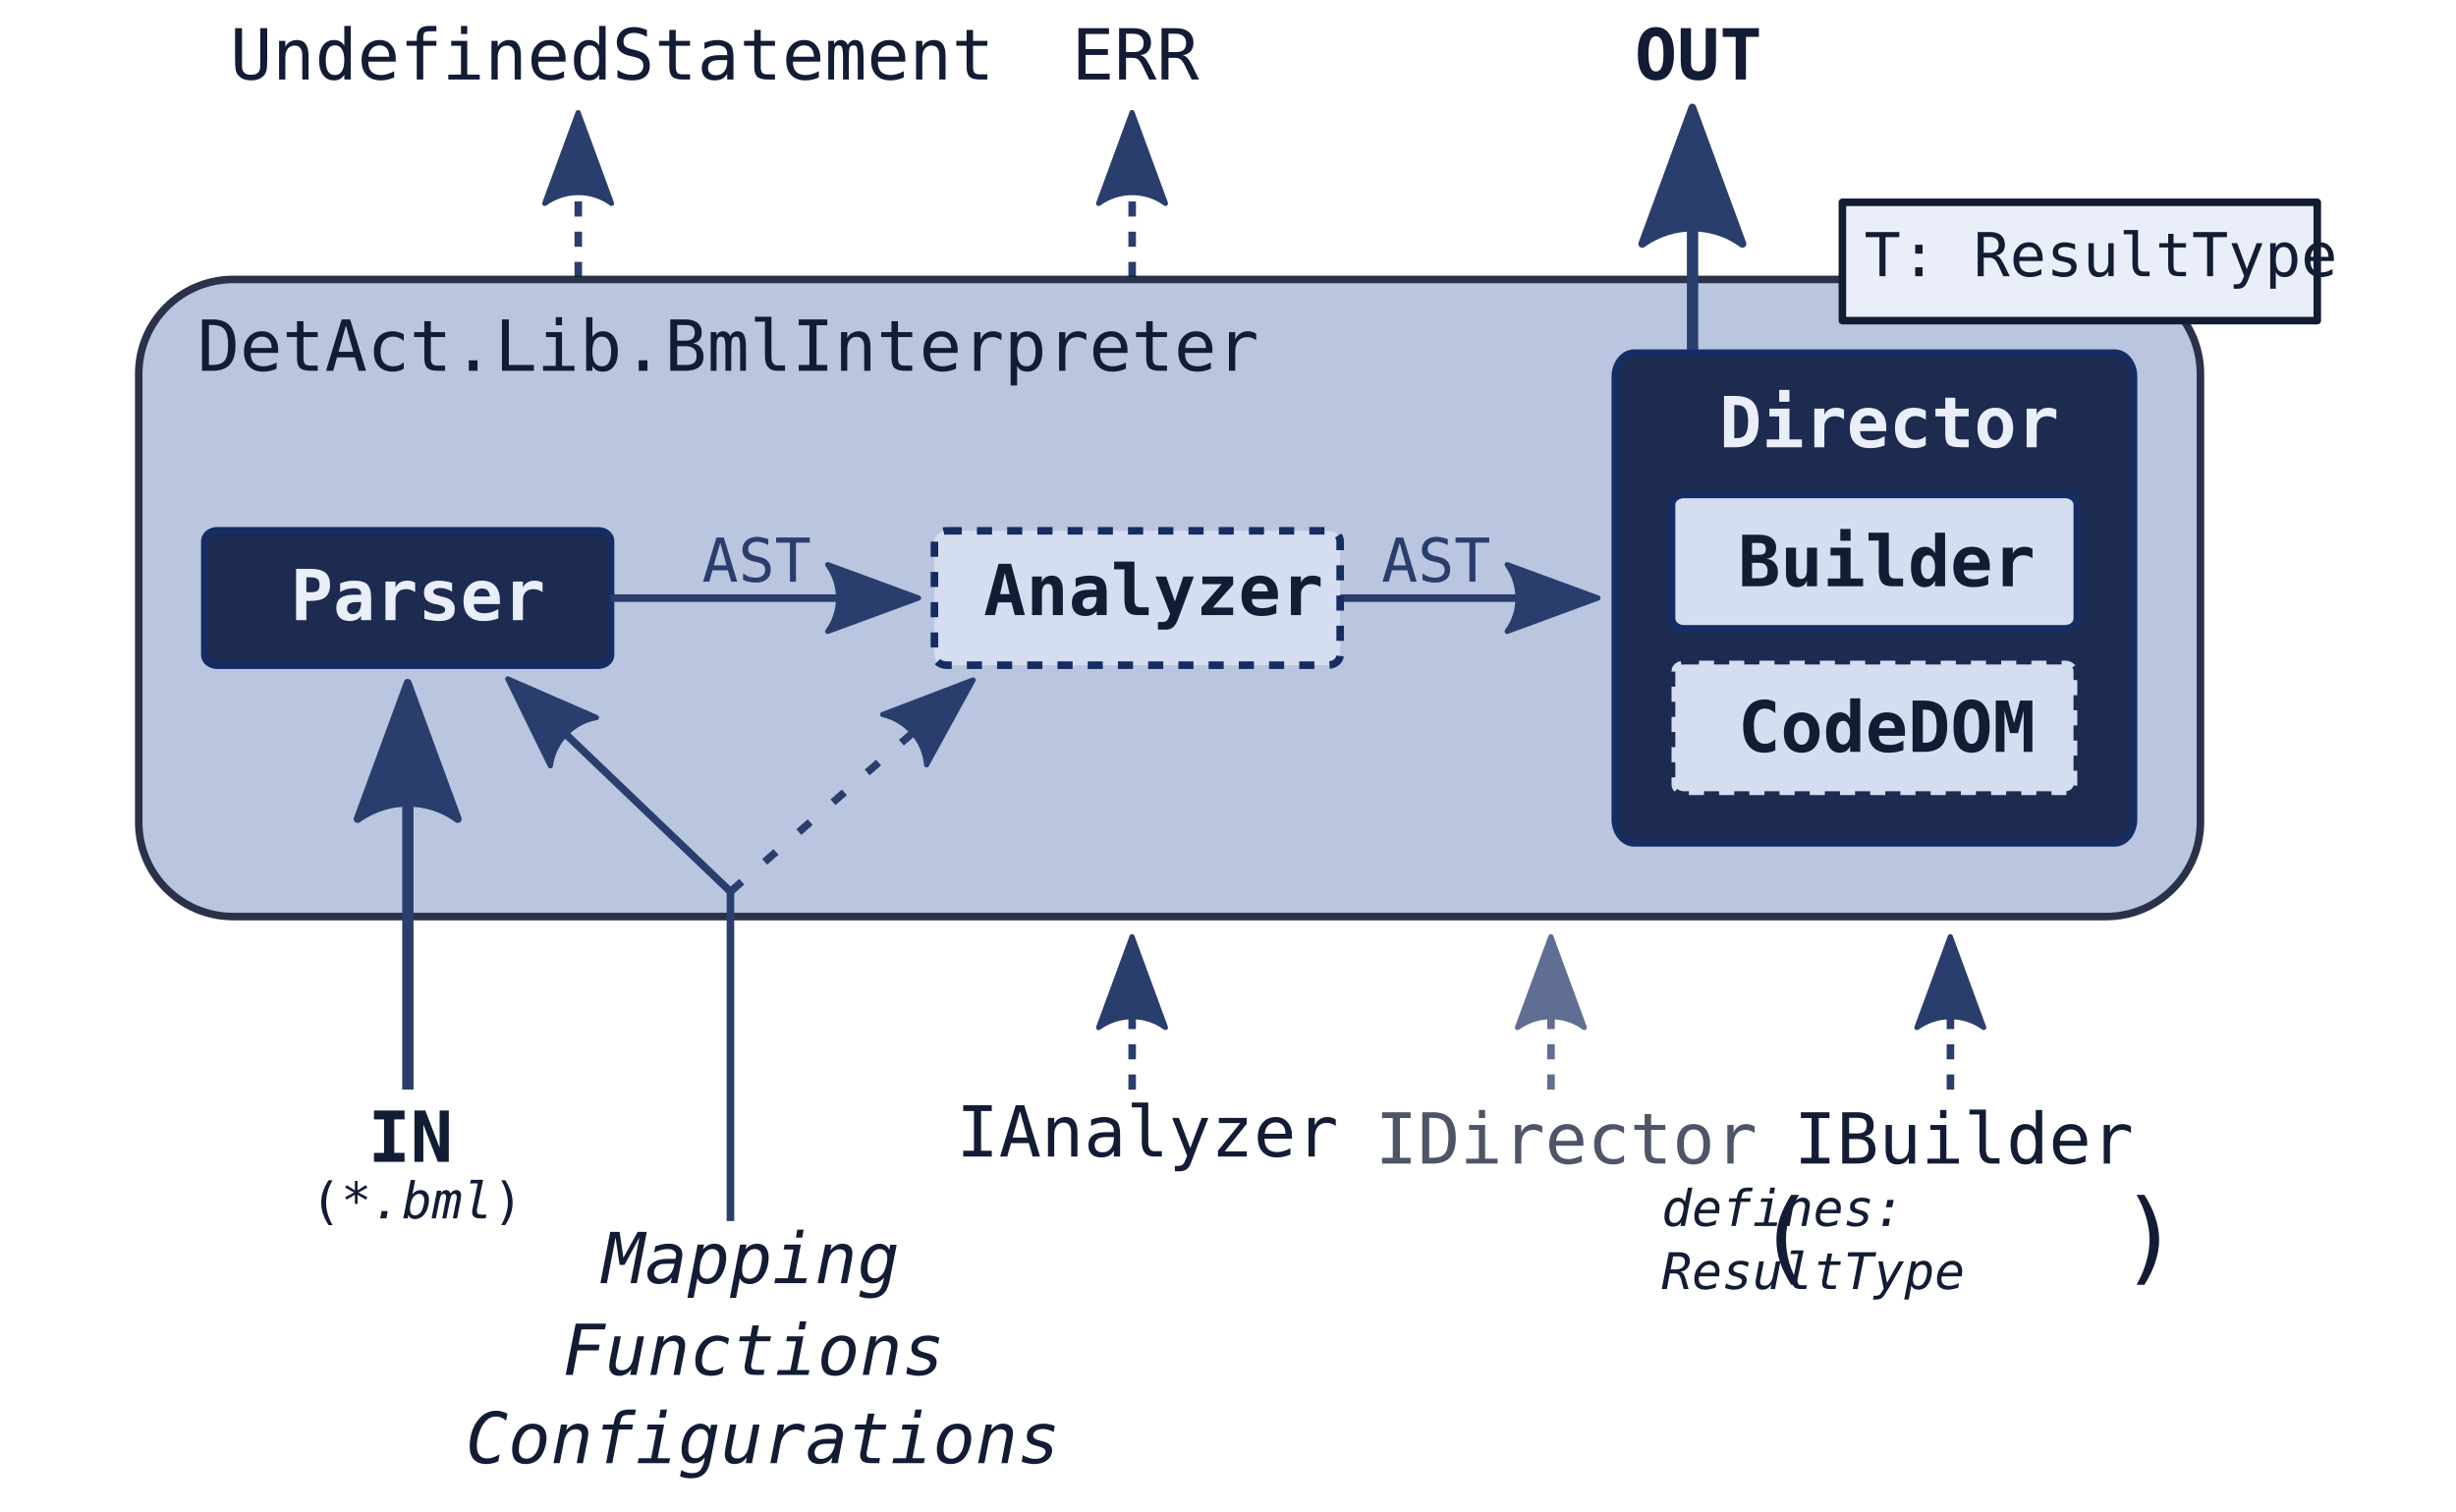
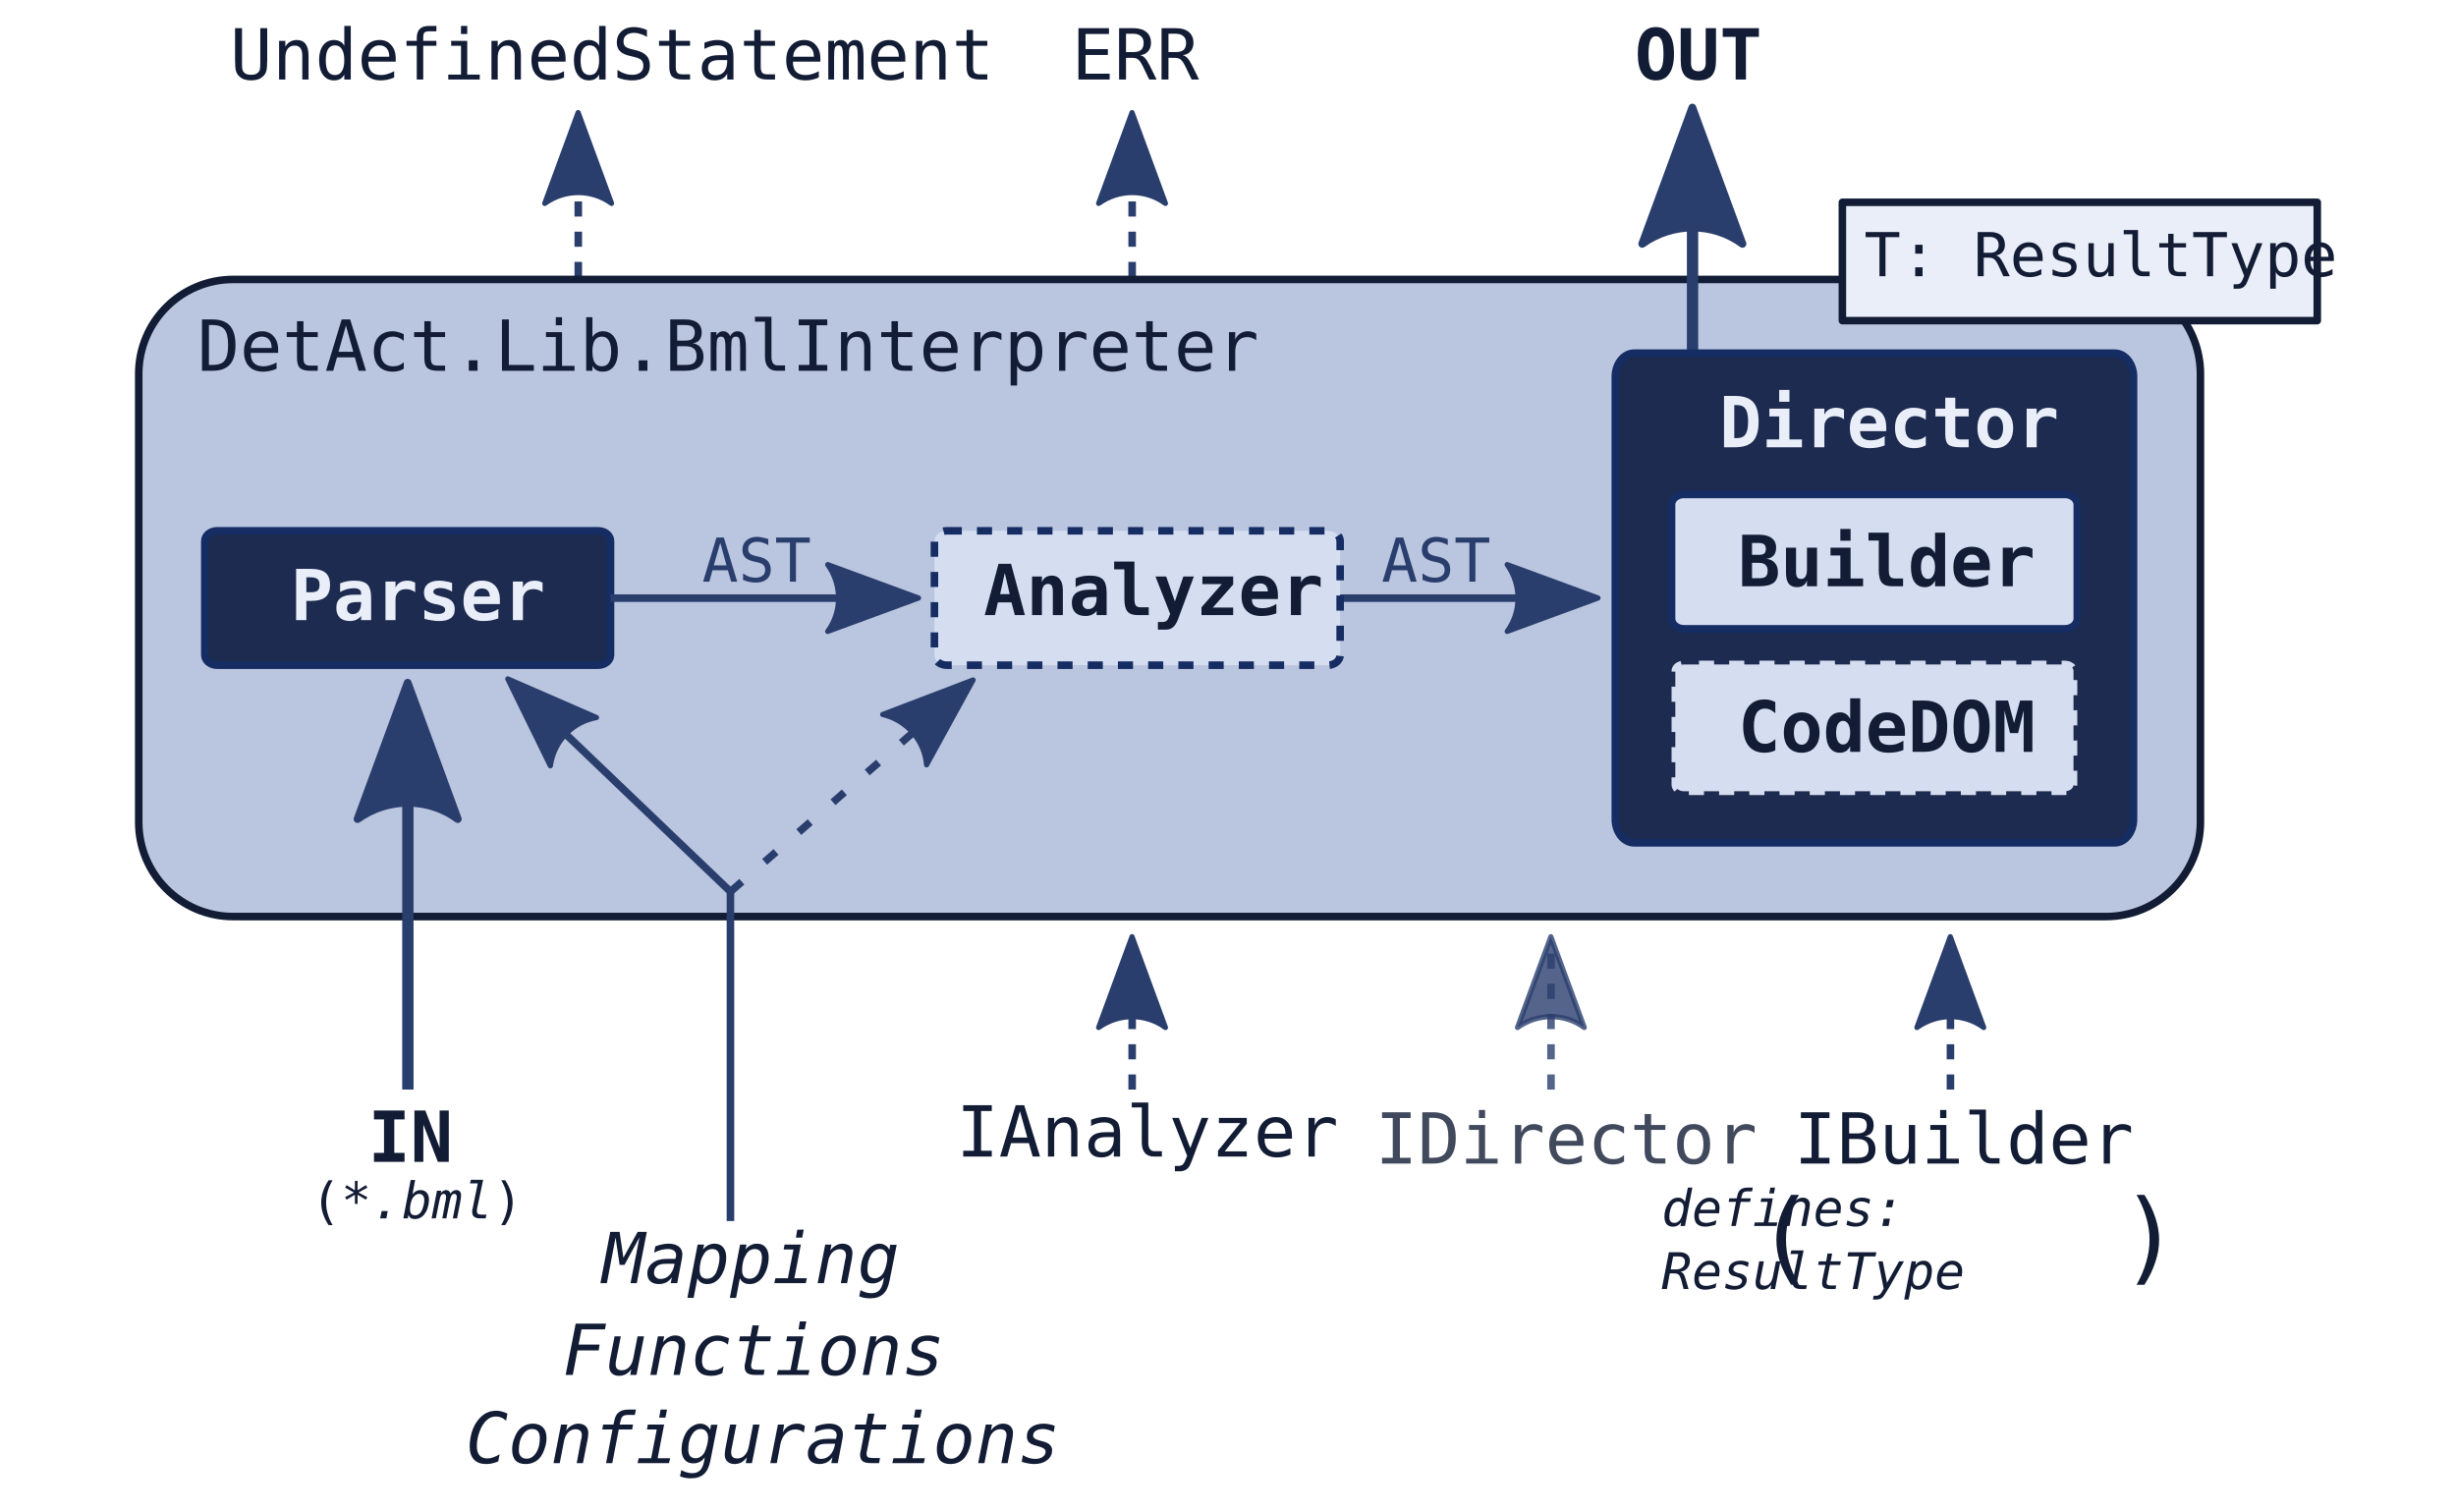
<svg xmlns="http://www.w3.org/2000/svg" width="650" height="400" viewBox="0 0 171.979 105.833" version="1.1" id="svg5">
  <defs id="defs2">
    <marker style="overflow:visible" id="Arrow2Lend" refX="0" refY="0" orient="auto">
      <path transform="matrix(-1.1,0,0,-1.1,-1.1,0)" d="M 8.719,4.034 -2.207,0.016 8.719,-4.002 c -1.745,2.372 -1.735,5.617 -6e-7,8.035 z" style="fill:context-stroke;fill-rule:evenodd;stroke:context-stroke;stroke-width:0.625;stroke-linejoin:round" id="path60520" />
    </marker>
    <marker style="overflow:visible" id="Arrow1Lend" refX="0" refY="0" orient="auto">
      <path transform="matrix(-0.8,0,0,-0.8,-10,0)" style="fill:context-stroke;fill-rule:evenodd;stroke:context-stroke;stroke-width:1pt" d="M 0,0 5,-5 -12.5,0 5,5 Z" id="path60502" />
    </marker>
    <marker style="overflow:visible" id="Arrow1Lstart" refX="0" refY="0" orient="auto">
      <path transform="matrix(0.8,0,0,0.8,10,0)" style="fill:context-stroke;fill-rule:evenodd;stroke:context-stroke;stroke-width:1pt" d="M 0,0 5,-5 -12.5,0 5,5 Z" id="path60499" />
    </marker>
  </defs>
  <g id="layer1">
    <g id="g76350">
      <path style="fill:none;fill-opacity:1;stroke:#2a3e6d;stroke-width:0.529;stroke-linecap:butt;stroke-linejoin:miter;stroke-miterlimit:4;stroke-dasharray:1.058,1.058;stroke-dashoffset:0;stroke-opacity:1;marker-end:url(#Arrow2Lend)" d="M 79.279,19.395 V 8.586" id="path66752" />
      <text xml:space="preserve" style="font-size:4.939px;line-height:1.25;font-family:Consolas;-inkscape-font-specification:Consolas;fill:#121c34;fill-opacity:1;stroke-width:0.265" x="75.045" y="5.567" id="text54406">
        <tspan id="tspan54404" style="fill:#121c34;fill-opacity:1;stroke-width:0.265" x="75.045" y="5.567">ERR</tspan>
      </text>
    </g>
    <g id="g76345">
      <path style="fill:none;fill-opacity:1;stroke:#2a3e6d;stroke-width:0.529;stroke-linecap:butt;stroke-linejoin:miter;stroke-miterlimit:4;stroke-dasharray:1.058,1.058;stroke-dashoffset:0;stroke-opacity:1;marker-end:url(#Arrow2Lend)" d="M 40.493,19.395 V 8.586" id="path23899" />
      <text xml:space="preserve" style="font-size:4.939px;line-height:1.25;font-family:Consolas;-inkscape-font-specification:Consolas;fill:#121c34;fill-opacity:1;stroke-width:0.265" x="16.102" y="5.567" id="text23903">
        <tspan id="tspan23901" style="fill:#121c34;fill-opacity:1;stroke-width:0.265" x="16.102" y="5.567">UndefinedStatement</tspan>
      </text>
    </g>
-     <g id="g76099">
-       <rect style="fill:#b3bfdc;fill-opacity:1;stroke:#121c34;stroke-width:0.529;stroke-linejoin:round;stroke-miterlimit:4;stroke-dasharray:none;stroke-opacity:1;opacity:0.9" id="rect843" width="144.369" height="44.612" x="9.714" y="19.566" ry="6.615" rx="6.615" />
-       <text xml:space="preserve" style="font-size:4.939px;line-height:1.25;font-family:sans-serif;fill:#121c34;fill-opacity:1;stroke-width:0.265" x="13.815" y="25.959" id="text6690">
-         <tspan id="tspan6688" style="font-style:normal;font-variant:normal;font-weight:normal;font-stretch:normal;font-size:4.939px;font-family:Consolas;-inkscape-font-specification:Consolas;fill:#121c34;fill-opacity:1;stroke-width:0.265" x="13.815" y="25.959">DetAct.Lib.BmlInterpreter</tspan>
-       </text>
-     </g>
+     <rect style="opacity:1;fill:#b3bfdc;fill-opacity:0.9;stroke:#121c34;stroke-width:0.529;stroke-linejoin:round;stroke-miterlimit:4;stroke-dasharray:none;stroke-opacity:1" id="rect843" width="144.369" height="44.612" x="9.714" y="19.566" ry="6.615" rx="6.615" />
+     <text xml:space="preserve" style="font-size:4.939px;line-height:1.25;font-family:sans-serif;fill:#121c34;fill-opacity:1;stroke-width:0.265" x="13.815" y="25.959" id="text6690">
+       <tspan id="tspan6688" style="font-style:normal;font-variant:normal;font-weight:normal;font-stretch:normal;font-size:4.939px;font-family:Consolas;-inkscape-font-specification:Consolas;fill:#121c34;fill-opacity:1;stroke-width:0.265" x="13.815" y="25.959">DetAct.Lib.BmlInterpreter</tspan>
+     </text>
    <g id="g80458" transform="translate(2.523839,-0.461348)">
      <path style="fill:none;fill-opacity:1;stroke:#2a3e6d;stroke-width:0.529;stroke-linecap:butt;stroke-linejoin:miter;stroke-miterlimit:4;stroke-dasharray:none;stroke-opacity:1;marker-end:url(#Arrow2Lend)" d="M 87.807,42.343 H 108.671" id="path61355" />
      <text xml:space="preserve" style="font-size:4.233px;line-height:1.25;font-family:Consolas;-inkscape-font-specification:Consolas;white-space:pre;inline-size:0;fill:#2a3e6d;fill-opacity:1;stroke-width:0.265" x="79.31" y="96.246" id="text75421" transform="translate(14.90011,-55.0549)">
        <tspan id="tspan75419" style="font-size:4.233px;fill:#2a3e6d;fill-opacity:1;stroke-width:0.265" x="79.31" y="96.246">AST</tspan>
      </text>
    </g>
    <g id="g80378" transform="translate(2.523839,-0.461348)">
      <rect style="fill:#d5ddf1;fill-opacity:1;stroke:#152d63;stroke-width:0.529;stroke-linejoin:round;stroke-miterlimit:4;stroke-dasharray:1.058, 1.058;stroke-dashoffset:0;stroke-opacity:1" id="rect3922" width="28.411" height="9.409" x="62.908" y="37.629" rx="0.862" ry="0.717" />
      <text xml:space="preserve" style="font-weight:bold;font-size:4.939px;line-height:1.25;font-family:Consolas;-inkscape-font-specification:'Consolas Bold';fill:#121c34;fill-opacity:1;stroke-width:0.265" x="66.352" y="43.531" id="text18032">
        <tspan style="fill:#121c34;fill-opacity:1;stroke-width:0.265" x="66.352" y="43.531" id="tspan18034">Analyzer</tspan>
      </text>
    </g>
    <g id="g30700" transform="translate(2.523839,2.184485)">
      <rect style="fill:#1c2b4f;fill-opacity:1;stroke:#152d63;stroke-width:0.529;stroke-linejoin:round;stroke-miterlimit:4;stroke-dasharray:none;stroke-opacity:1" id="rect25440" width="28.411" height="9.409" x="11.818" y="34.983" rx="0.862" ry="0.717" />
      <text xml:space="preserve" style="font-weight:bold;font-size:4.939px;line-height:1.25;font-family:sans-serif;-inkscape-font-specification:'sans-serif Bold';fill:#eaeef8;fill-opacity:1;stroke-width:0.265" x="17.82" y="41.236" id="text12514">
        <tspan id="tspan12512" style="font-style:normal;font-variant:normal;font-weight:bold;font-stretch:normal;font-family:Consolas;-inkscape-font-specification:'Consolas Bold';fill:#eaeef8;fill-opacity:1;stroke-width:0.265" x="17.82" y="41.236">Parser</tspan>
      </text>
    </g>
    <g id="g43644">
      <path style="fill:none;fill-opacity:1;stroke:#2a3e6d;stroke-width:0.794;stroke-linecap:butt;stroke-linejoin:miter;stroke-miterlimit:4;stroke-dasharray:none;stroke-opacity:1;marker-end:url(#Arrow2Lend)" d="M 118.519,29.449 V 8.586" id="path59294" />
      <text xml:space="preserve" style="font-size:4.939px;line-height:1.25;font-family:Consolas;-inkscape-font-specification:Consolas;fill:#121c34;fill-opacity:1;stroke-width:0.265" x="114.467" y="5.567" id="text38574">
        <tspan id="tspan38572" style="font-style:normal;font-variant:normal;font-weight:bold;font-stretch:normal;font-family:Consolas;-inkscape-font-specification:'Consolas Bold';fill:#121c34;fill-opacity:1;stroke-width:0.265" x="114.467" y="5.567">OUT</tspan>
      </text>
    </g>
    <g id="g80894" transform="translate(-1.709494,-3.636348)">
      <rect style="fill:#eaeef8;fill-opacity:1;stroke:#121c34;stroke-width:0.529;stroke-linejoin:round;stroke-miterlimit:4;stroke-dasharray:none;stroke-dashoffset:0;stroke-opacity:1" id="rect56172" width="33.254" height="8.284" x="130.72" y="17.802" />
      <text xml:space="preserve" style="font-size:4.233px;line-height:1.25;font-family:Consolas;-inkscape-font-specification:Consolas;fill:#121c34;fill-opacity:1;stroke-width:0.265" x="132.252" y="22.975" id="text57500">
        <tspan id="tspan57498" style="font-size:4.233px;fill:#121c34;fill-opacity:1;stroke-width:0.265" x="132.252" y="22.975">T: ResultType</tspan>
      </text>
    </g>
    <g id="g43677">
      <text xml:space="preserve" style="font-size:4.939px;line-height:1.25;font-family:Consolas;-inkscape-font-specification:Consolas;fill:#121c34;fill-opacity:1;stroke-width:0.265" x="66.963" y="80.978" id="text55436">
        <tspan id="tspan55434" style="fill:#121c34;fill-opacity:1;stroke-width:0.265" x="66.963" y="80.978">IAnalyzer</tspan>
      </text>
      <path style="fill:none;fill-opacity:1;stroke:#2a3e6d;stroke-width:0.529;stroke-linecap:butt;stroke-linejoin:miter;stroke-miterlimit:4;stroke-dasharray:1.058, 1.058;stroke-dashoffset:0;stroke-opacity:1;marker-end:url(#Arrow2Lend)" d="M 79.279,76.291 V 66.291" id="path68212" />
    </g>
-     <g id="g43682" style="opacity:0.75">
-       <text xml:space="preserve" style="font-size:4.939px;line-height:1.25;font-family:Consolas;-inkscape-font-specification:Consolas;fill:#121c34;fill-opacity:1;stroke-width:0.265" x="96.292" y="81.472" id="text39678">
-         <tspan id="tspan39676" style="fill:#121c34;fill-opacity:1;stroke-width:0.265" x="96.292" y="81.472">IDirector</tspan>
+     <g id="g1137">
+       <text xml:space="preserve" style="font-size:4.939px;line-height:1.25;font-family:Consolas;-inkscape-font-specification:Consolas;fill:#121c34;fill-opacity:0.8;stroke-width:0.265" x="96.292" y="81.472" id="text39678">
+         <tspan id="tspan39676" style="fill:#121c34;fill-opacity:0.8;stroke-width:0.265" x="96.292" y="81.472">IDirector</tspan>
      </text>
-       <path style="fill:none;fill-opacity:1;stroke:#2a3e6d;stroke-width:0.529;stroke-linecap:butt;stroke-linejoin:miter;stroke-miterlimit:4;stroke-dasharray:1.058, 1.058;stroke-dashoffset:0;stroke-opacity:1;marker-end:url(#Arrow2Lend)" d="M 108.608,76.291 V 66.291" id="path68267" />
+       <path style="fill:none;fill-opacity:1;stroke:#2a3e6d;stroke-width:0.529;stroke-linecap:butt;stroke-linejoin:miter;stroke-miterlimit:4;stroke-dasharray:1.058, 1.058;stroke-dashoffset:0;stroke-opacity:0.8;marker-end:url(#Arrow2Lend)" d="M 108.608,76.291 V 66.291" id="path68267" />
    </g>
    <g id="g80453" transform="translate(2.523839,-0.461348)">
      <path style="fill:none;fill-opacity:1;stroke:#2a3e6d;stroke-width:0.529;stroke-linecap:butt;stroke-linejoin:miter;stroke-miterlimit:4;stroke-dasharray:none;stroke-opacity:1;marker-end:url(#Arrow2Lend)" d="M 40.229,42.343 H 61.092" id="path61335" />
      <text xml:space="preserve" style="font-size:4.233px;line-height:1.25;font-family:Consolas;-inkscape-font-specification:Consolas;white-space:pre;inline-size:0;fill:#2a3e6d;fill-opacity:1;stroke-width:0.265" x="79.31" y="96.246" id="text70782" transform="translate(-32.67816,-55.0549)">
        <tspan id="tspan70780" style="font-size:4.233px;fill:#2a3e6d;fill-opacity:1;stroke-width:0.265" x="79.31" y="96.246">AST</tspan>
      </text>
    </g>
    <g id="g72199">
      <text xml:space="preserve" style="font-size:4.939px;line-height:1.25;font-family:Consolas;-inkscape-font-specification:Consolas;fill:#121c34;fill-opacity:1;stroke-width:0.265" x="25.767" y="81.351" id="text38434">
        <tspan style="font-style:normal;font-variant:normal;font-weight:bold;font-stretch:normal;font-family:Consolas;-inkscape-font-specification:'Consolas Bold';fill:#121c34;fill-opacity:1;stroke-width:0.265" x="25.767" y="81.351" id="tspan38436">IN</tspan>
      </text>
      <path style="fill:none;fill-opacity:1;stroke:#2a3e6d;stroke-width:0.794;stroke-linecap:butt;stroke-linejoin:miter;stroke-miterlimit:4;stroke-dasharray:none;stroke-opacity:1;marker-end:url(#Arrow2Lend)" d="M 28.561,76.291 V 48.861" id="path61333" />
      <text xml:space="preserve" style="font-size:3.528px;line-height:1.25;font-family:Consolas;-inkscape-font-specification:Consolas;fill:#121c34;fill-opacity:1;stroke-width:0.265" x="21.759" y="85.316" id="text76428">
        <tspan id="tspan76426" style="fill:#121c34;fill-opacity:1;stroke-width:0.265" x="21.759" y="85.316">(<tspan style="font-style:italic;font-variant:normal;font-weight:normal;font-stretch:normal;font-family:Consolas;-inkscape-font-specification:'Consolas Italic';fill:#121c34;fill-opacity:1" id="tspan78320">*.bml</tspan>)</tspan>
      </text>
    </g>
    <g id="g43672">
      <text xml:space="preserve" style="font-size:4.939px;line-height:1.25;font-family:Consolas;-inkscape-font-specification:Consolas;fill:#121c34;fill-opacity:1;stroke-width:0.265" x="42.182" y="89.848" id="text33588">
        <tspan style="font-style:italic;font-variant:normal;font-weight:normal;font-stretch:normal;font-family:Consolas;-inkscape-font-specification:'Consolas Italic';fill:#121c34;fill-opacity:1;stroke-width:0.265" x="42.182" y="89.848" id="tspan33590">Mapping</tspan>
      </text>
      <path style="fill:none;fill-opacity:1;stroke:#2a3e6d;stroke-width:0.529;stroke-linecap:butt;stroke-linejoin:miter;stroke-miterlimit:4;stroke-dasharray:none;stroke-dashoffset:0;stroke-opacity:1;marker-end:url(#Arrow2Lend)" d="M 51.149,85.499 V 62.433 L 36.072,48.016" id="path78975" />
      <path style="fill:none;stroke:#2a3e6d;stroke-width:0.529;stroke-linecap:butt;stroke-linejoin:miter;stroke-miterlimit:4;stroke-dasharray:1.058, 2.117;stroke-dashoffset:0;stroke-opacity:1;marker-end:url(#Arrow2Lend)" d="M 51.149,62.433 67.616,48.082" id="path79355" />
      <text xml:space="preserve" style="font-size:4.939px;line-height:1.25;font-family:Consolas;-inkscape-font-specification:Consolas;fill:#121c34;fill-opacity:1;stroke-width:0.265" x="39.39" y="96.274" id="text5214">
        <tspan id="tspan5212" style="font-style:italic;font-variant:normal;font-weight:normal;font-stretch:normal;font-size:4.939px;font-family:Consolas;-inkscape-font-specification:'Consolas Italic';fill:#121c34;fill-opacity:1;stroke-width:0.265" x="39.39" y="96.274">Functions</tspan>
      </text>
      <text xml:space="preserve" style="font-size:4.939px;line-height:1.25;font-family:Consolas;-inkscape-font-specification:Consolas;fill:#121c34;fill-opacity:1;stroke-width:0.265" x="32.609" y="102.448" id="text13726">
        <tspan id="tspan13724" style="font-style:italic;font-variant:normal;font-weight:normal;font-stretch:normal;font-size:4.939px;font-family:Consolas;-inkscape-font-specification:'Consolas Italic';fill:#121c34;fill-opacity:1;stroke-width:0.265" x="32.609" y="102.448">Configurations</tspan>
      </text>
    </g>
    <g id="g43562">
      <rect style="fill:#1c2b4f;fill-opacity:1;stroke:#152d63;stroke-width:0.529;stroke-linejoin:round;stroke-miterlimit:4;stroke-dasharray:none;stroke-dashoffset:0;stroke-opacity:1" id="rect27459" width="36.289" height="34.287" x="113.11" y="24.728" rx="1.321" ry="1.651" />
      <text xml:space="preserve" style="font-weight:bold;font-size:4.939px;line-height:1.25;font-family:Consolas;-inkscape-font-specification:'Consolas Bold';fill:#eaeef8;fill-opacity:1;stroke-width:0.265" x="120.395" y="31.315" id="text23950">
        <tspan id="tspan23948" style="fill:#eaeef8;fill-opacity:1;stroke-width:0.265" x="120.395" y="31.315">Director</tspan>
      </text>
    </g>
    <g id="g42419">
      <rect style="fill:#d5ddf1;fill-opacity:1;stroke:#152d63;stroke-width:0.529;stroke-linejoin:round;stroke-miterlimit:4;stroke-dasharray:none;stroke-opacity:1" id="rect27148" width="28.411" height="9.409" x="117.049" y="34.62" rx="0.862" ry="0.717" />
      <text xml:space="preserve" style="font-weight:bold;font-size:4.939px;line-height:1.25;font-family:Consolas;-inkscape-font-specification:'Consolas Bold';fill:#121c34;fill-opacity:1;stroke-width:0.265" x="121.7" y="41.05" id="text25142">
        <tspan id="tspan25140" style="fill:#121c34;fill-opacity:1;stroke-width:0.265" x="121.7" y="41.05">Builder</tspan>
      </text>
    </g>
    <g id="g43557">
      <rect style="fill:#d5ddf1;fill-opacity:1;stroke:#1c2b4f;stroke-width:0.529;stroke-linejoin:round;stroke-miterlimit:4;stroke-dasharray:1.058,1.058;stroke-dashoffset:0;stroke-opacity:1" id="rect42247" width="28.411" height="9.409" x="117.049" y="46.262" rx="0.862" ry="0.717" />
      <text xml:space="preserve" style="font-size:4.939px;line-height:1.25;font-family:Consolas;-inkscape-font-specification:Consolas;white-space:pre;inline-size:0;fill:#121c34;fill-opacity:1;stroke-width:0.265" x="73.29" y="128.587" id="text33247" transform="translate(48.41614,-75.94481)">
        <tspan id="tspan33245" style="font-style:normal;font-variant:normal;font-weight:bold;font-stretch:normal;font-family:Consolas;-inkscape-font-specification:'Consolas Bold';fill:#121c34;fill-opacity:1;stroke-width:0.265" x="73.29" y="128.587">CodeDOM</tspan>
      </text>
    </g>
    <g id="g72236">
      <g id="g43687">
        <text xml:space="preserve" style="font-size:4.939px;line-height:1.25;font-family:Consolas;-inkscape-font-specification:Consolas;fill:#121c34;fill-opacity:1;stroke-width:0.265" x="125.62" y="81.472" id="text43342">
          <tspan id="tspan43340" style="fill:#121c34;fill-opacity:1;stroke-width:0.265" x="125.62" y="81.472">IBuilder</tspan>
        </text>
        <path style="fill:none;fill-opacity:1;stroke:#2a3e6d;stroke-width:0.529;stroke-linecap:butt;stroke-linejoin:miter;stroke-miterlimit:4;stroke-dasharray:1.058, 1.058;stroke-dashoffset:0;stroke-opacity:1;marker-end:url(#Arrow2Lend)" d="M 136.578,76.291 V 66.291" id="path68265" />
      </g>
      <g id="g72224">
        <text xml:space="preserve" style="font-size:3.528px;line-height:1.25;font-family:Consolas;-inkscape-font-specification:Consolas;text-align:center;text-anchor:middle;fill:#121c34;fill-opacity:1;stroke-width:0.265" x="136.524" y="85.845" id="text45902">
          <tspan id="tspan45900" style="font-style:italic;font-variant:normal;font-weight:normal;font-stretch:normal;font-family:Consolas;-inkscape-font-specification:'Consolas Italic';text-align:center;text-anchor:middle;fill:#121c34;fill-opacity:1;stroke-width:0.265" x="136.524" y="85.845">defines:</tspan>
          <tspan style="font-style:italic;font-variant:normal;font-weight:normal;font-stretch:normal;font-family:Consolas;-inkscape-font-specification:'Consolas Italic';text-align:center;text-anchor:middle;fill:#121c34;fill-opacity:1;stroke-width:0.265" x="136.524" y="90.255" id="tspan53746">ResultType</tspan>
        </text>
        <text xml:space="preserve" style="font-size:7.056px;line-height:1.25;font-family:Consolas;-inkscape-font-specification:Consolas;stroke-width:0.265;fill:#121c34;fill-opacity:1" x="122.923" y="89.023" id="text60240">
          <tspan id="tspan60238" style="font-size:7.056px;stroke-width:0.265;fill:#121c34;fill-opacity:1" x="122.923" y="89.023">(     )</tspan>
        </text>
      </g>
    </g>
  </g>
</svg>
